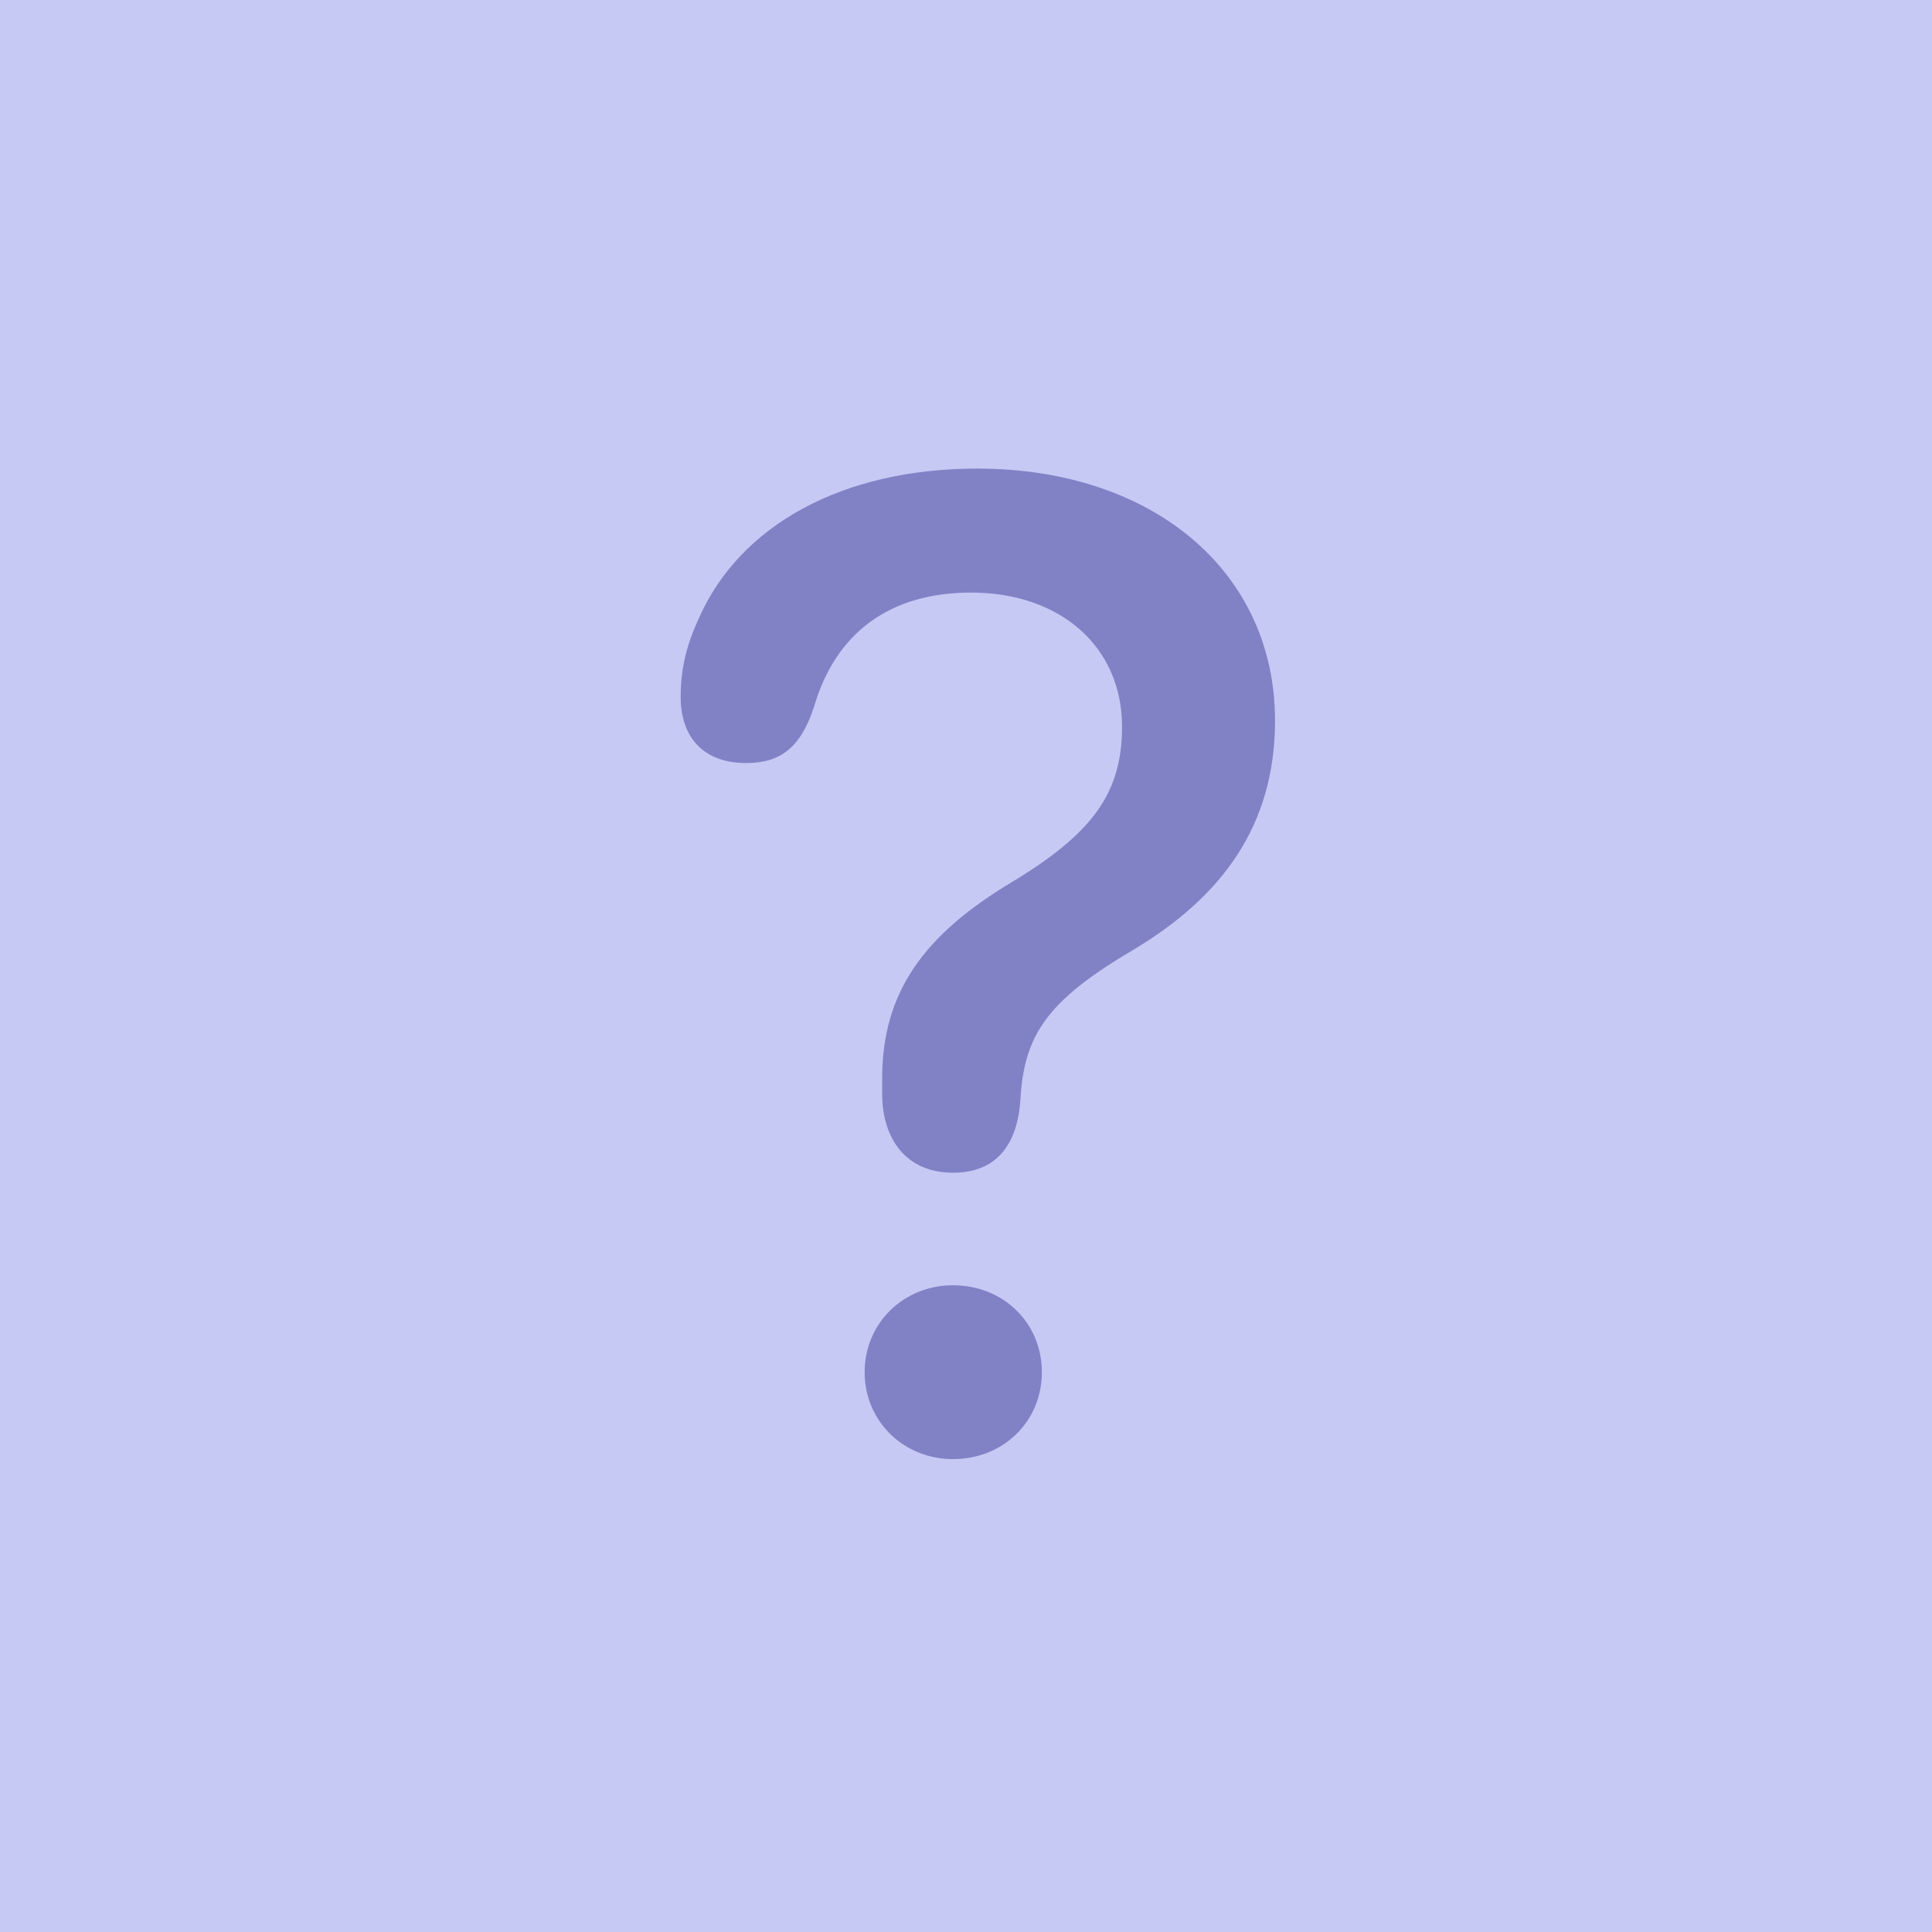
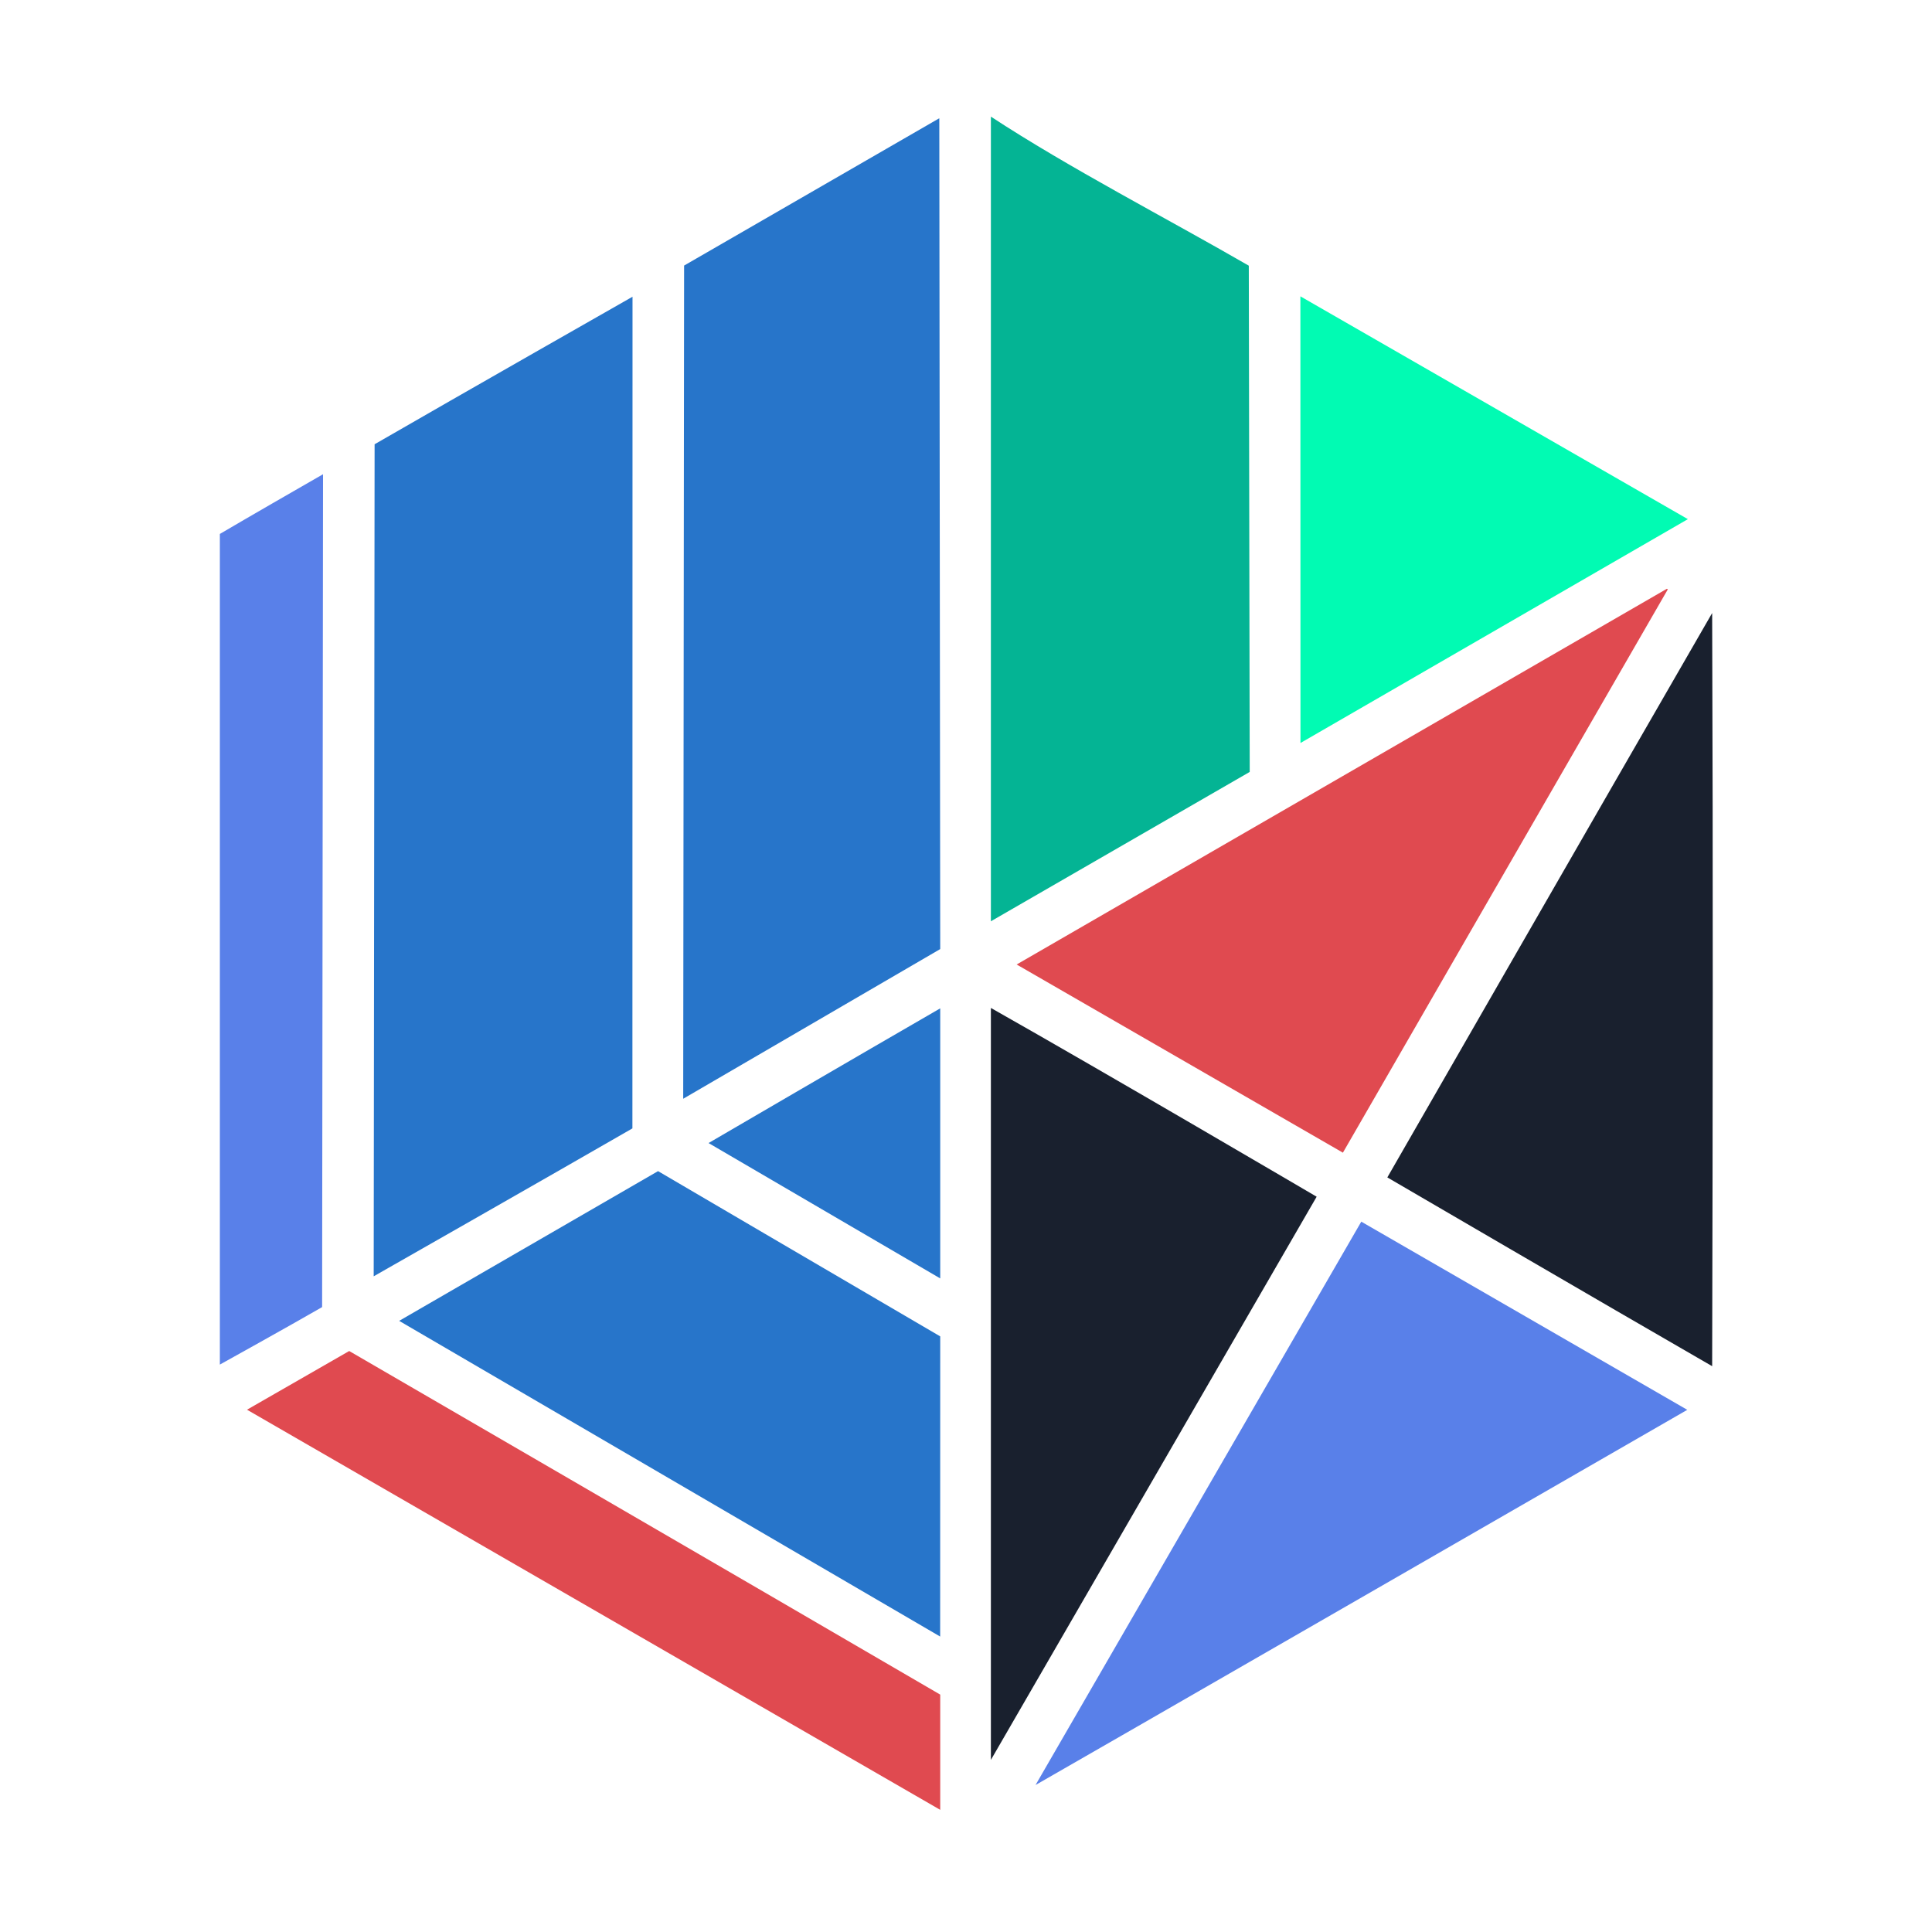
- <svg xmlns="http://www.w3.org/2000/svg" width="56" height="56" viewBox="0 0 56 56" fill="none">
-   <rect width="56" height="56" fill="#C6C9F4" />
-   <path d="M27.621 33.992C28.891 33.992 29.477 33.172 29.574 31.922C29.672 30.008 30.336 29.012 32.855 27.527C35.434 25.984 36.957 23.914 36.957 20.887C36.957 16.57 33.422 13.582 28.324 13.582C24.418 13.582 21.449 15.223 20.258 17.918C19.906 18.68 19.73 19.363 19.73 20.203C19.73 21.395 20.414 22.117 21.625 22.117C22.602 22.117 23.207 21.688 23.598 20.477C24.223 18.348 25.785 17.176 28.148 17.176C30.746 17.176 32.523 18.758 32.523 21.062C32.523 22.977 31.684 24.148 29.32 25.574C26.781 27.098 25.57 28.758 25.57 31.258V31.707C25.57 32.996 26.254 33.992 27.621 33.992ZM27.621 42.293C29.086 42.293 30.199 41.199 30.199 39.773C30.199 38.348 29.086 37.254 27.621 37.254C26.195 37.254 25.062 38.348 25.062 39.773C25.062 41.199 26.195 42.293 27.621 42.293Z" fill="#8082C5" />
+ <svg xmlns="http://www.w3.org/2000/svg" width="330" height="330" viewBox="0 0 330 330" fill="none">
+   <path d="M229.378 196.885C210.892 186.228 173.652 164.743 173.652 164.743C173.652 164.743 247.776 121.906 284.721 100.564L284.794 100.61L284.877 100.663C266.618 132.284 229.378 196.885 229.378 196.885Z" fill="#E04A50" />
+   <path d="M37.553 91.202C43.48 87.721 49.724 84.139 55.177 81.002C55.125 128.42 55.073 175.841 55.021 223.262C49.353 226.535 37.553 233.082 37.553 233.082V91.202Z" fill="#5980E9" />
+   <path d="M63.985 75.883C78.515 67.49 108.039 50.684 108.039 50.684C108.033 98.034 108.027 145.388 108.02 192.739C93.653 201.022 63.829 218.003 63.829 218.003C63.884 168.573 63.93 126.568 63.985 75.883Z" fill="#2775CA" />
+   <path d="M116.85 45.36C131.38 36.972 145.91 28.585 160.44 20.197C160.493 67.502 160.545 114.806 160.597 162.108L116.696 187.676C116.745 140.236 116.798 92.8 116.85 45.36Z" fill="#2775CA" />
+   <path d="M169.251 19.921C182.535 28.641 199.284 37.281 213.305 45.381C213.357 74.203 213.412 103.027 213.461 131.851C199.207 140.089 169.251 157.361 169.251 157.361L169.251 19.921Z" fill="#04B494" />
+   <path d="M222.116 50.616L288.3 88.675L222.131 126.908C222.131 101.478 222.116 76.047 222.116 50.616Z" fill="#01FBB3" />
+   <path d="M160.597 309.135L42.19 240.789L59.646 230.764C59.646 230.764 127.059 269.889 160.597 289.452V309.135Z" fill="#E04A50" />
+   <path d="M160.585 279.534L68.18 225.612C68.18 225.612 97.842 208.444 112.4 200.038C112.4 200.038 144.91 219.101 160.597 228.264L160.585 279.534Z" fill="#2775CA" />
+   <path d="M160.597 218.362L121.026 195.241C121.026 195.241 147.56 179.757 160.597 172.235V218.362Z" fill="#2775CA" />
+   <path d="M169.251 172.164C188.759 183.195 224.894 204.408 224.894 204.408L169.251 300.603V172.164Z" fill="#19202E" />
+   <path d="M176.878 304.893L232.518 208.668C250.999 219.331 288.201 240.81 288.201 240.81C288.201 240.81 177.105 304.814 176.878 304.893Z" fill="#5980E9" />
+   <path d="M292.449 233.355C273.959 222.701 236.968 201.111 236.968 201.111C236.968 201.111 273.95 136.752 292.449 104.711C292.615 150.301 292.556 189.136 292.449 233.355Z" fill="#19202E" />
</svg>
